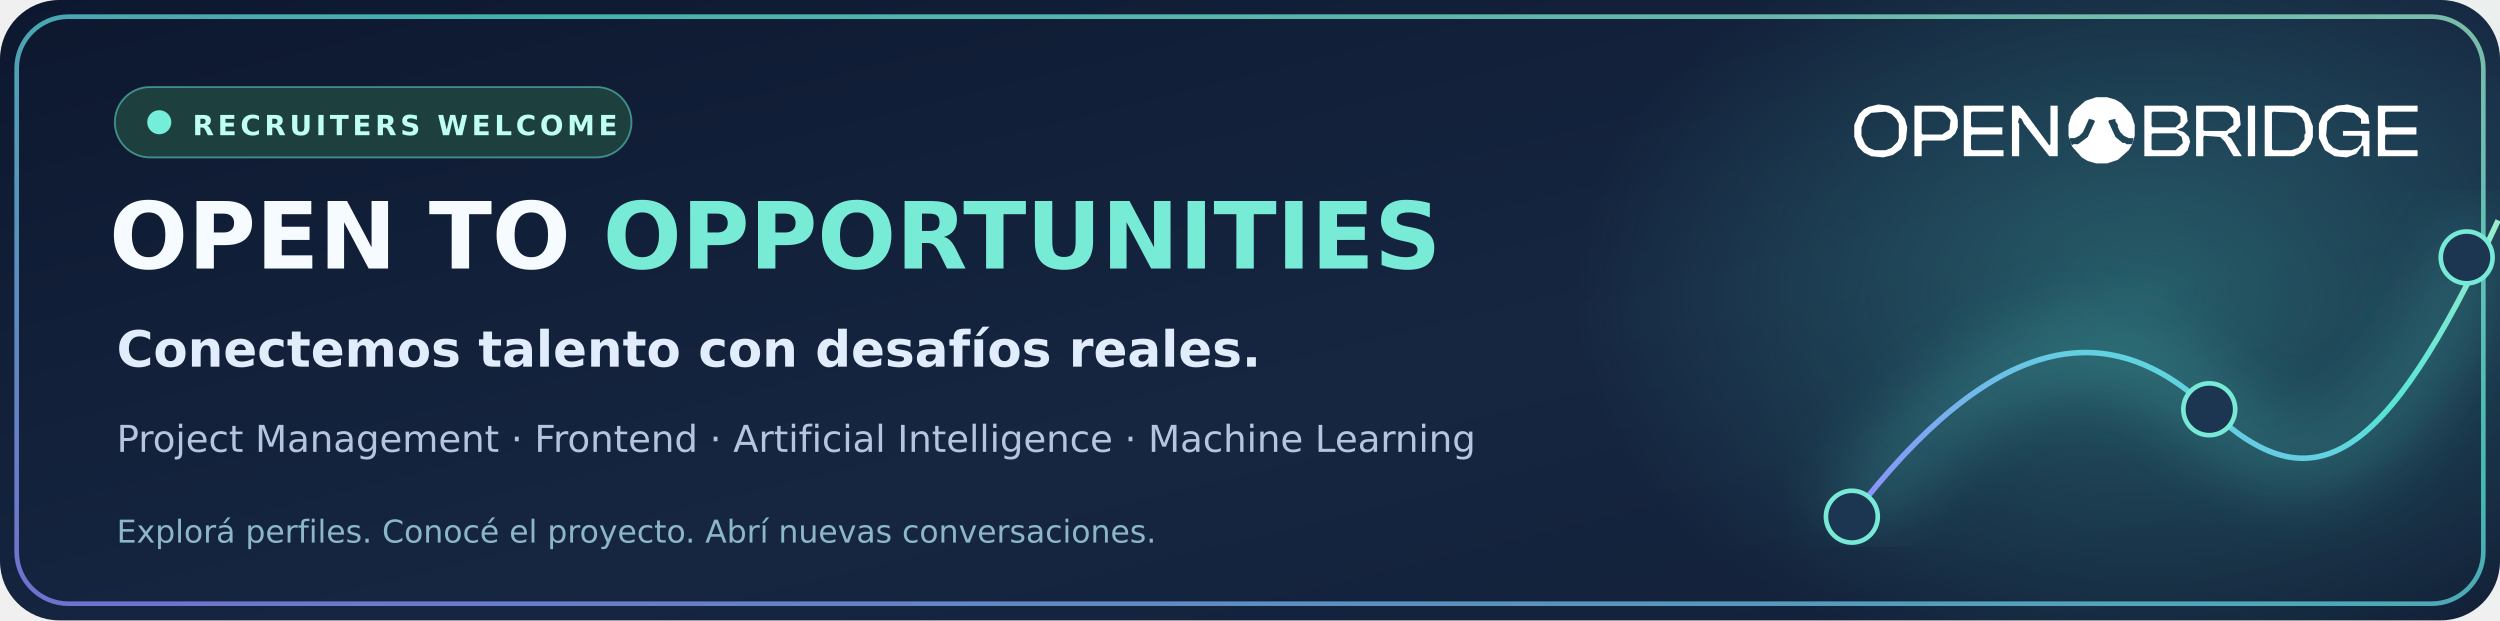
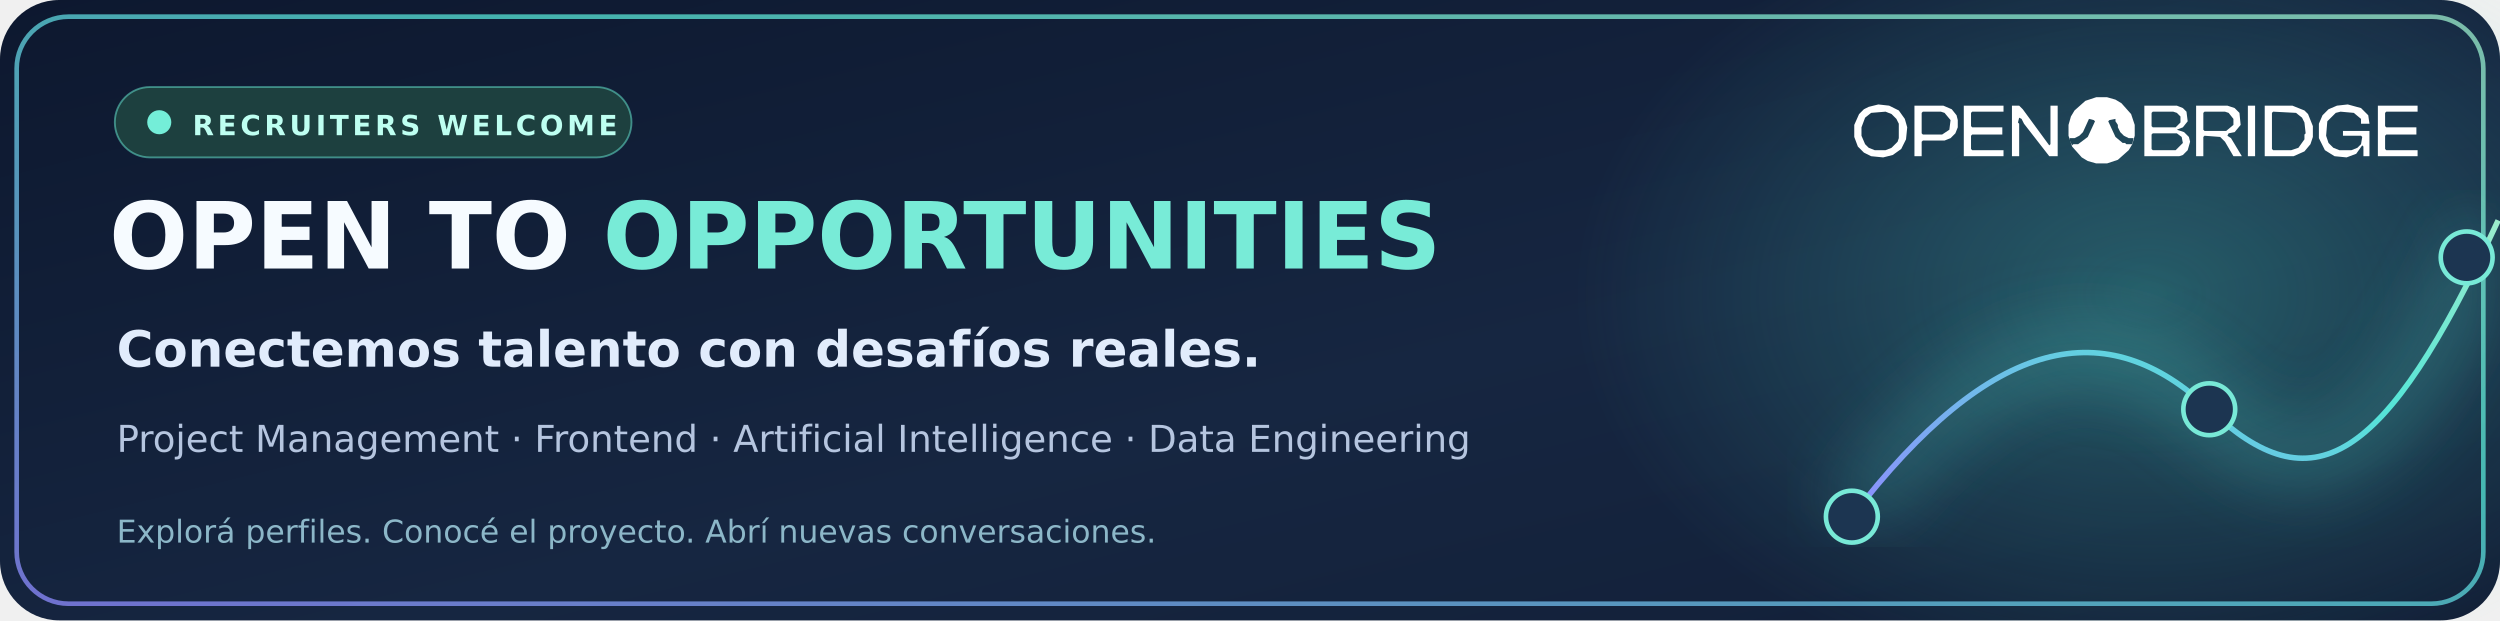
<svg xmlns="http://www.w3.org/2000/svg" width="1350" height="335" viewBox="0 0 1350 335" role="img" aria-labelledby="t d">
  <defs>
    <linearGradient id="base" x1="0" y1="0" x2="1" y2="1">
      <stop stop-color="#0D182F" />
      <stop offset=".58" stop-color="#162641" />
      <stop offset="1" stop-color="#121F37" />
    </linearGradient>
    <linearGradient id="line" x1="0" y1="1" x2="1" y2="0">
      <stop stop-color="#8E8BFF" />
      <stop offset=".6" stop-color="#55E5D7" />
      <stop offset="1" stop-color="#9CECCC" />
    </linearGradient>
    <radialGradient id="a">
      <stop stop-color="#50E6CF" stop-opacity=".29" />
      <stop offset="1" stop-color="#50E6CF" stop-opacity="0" />
    </radialGradient>
    <filter id="soft">
      <feGaussianBlur stdDeviation="18" />
    </filter>
  </defs>
  <rect width="1350" height="335" rx="32" fill="url(#base)" />
  <ellipse cx="1160" cy="159" rx="310" ry="215" fill="url(#a)" />
  <rect x="9" y="9" width="1332" height="317" rx="28" fill="none" stroke="url(#line)" stroke-width="2.5" stroke-opacity=".75" />
  <path d="M1000 279 C1076 180 1138 169 1193 221 S1287 253 1349 119" fill="none" stroke="#56E5D5" stroke-opacity=".24" stroke-width="31" filter="url(#soft)" />
  <path d="M1000 279 C1076 180 1138 169 1193 221 S1287 253 1349 119" fill="none" stroke="url(#line)" stroke-width="3" />
  <g fill="#1C3551" stroke="#78E9D7" stroke-width="2.5">
    <circle cx="1000" cy="279" r="14" />
    <circle cx="1193" cy="221" r="14" />
    <circle cx="1332" cy="139" r="14" />
  </g>
  <rect x="62" y="47" width="279" height="38" rx="19" fill="#1D403F" stroke="#63DECA" stroke-opacity=".55" />
  <circle cx="86" cy="66" r="6.5" fill="#74EED8" />
  <text x="104" y="73" font-size="15" font-weight="750" letter-spacing="2" font-family="DejaVu Sans,Arial,sans-serif" fill="#BEFFF1">RECRUITERS WELCOME</text>
  <g class="openbridge-logo-oficial" transform="translate(1000 46) scale(0.65)">
    <mask id="oblogo-opps" maskUnits="userSpaceOnUse" x="0" y="0" width="474" height="78">
      <path fill="white" fill-rule="evenodd" d="M437,17L437,59L470,59L470,54L444,54L443,53L443,42L444,41L469,41L469,35L444,35L443,34L443,23L444,22L470,22L470,17ZM343,17L343,59L367,59L376,55L381,49L383,43L383,34L379,24L376,21L366,17ZM350,22L369,23L374,27L376,31L377,40L376,41L376,45L371,52L365,54L350,54L349,53L349,23ZM329,17L329,59L335,59L335,17ZM286,17L286,59L292,59L292,43L293,42L306,43L310,47L317,59L324,59L315,44L312,42L313,40L318,39L323,33L322,23L318,19L312,17ZM292,23L293,22L310,22L313,23L317,28L317,33L311,38L293,38L292,37ZM243,17L243,59L272,59L275,58L279,54L281,47L280,43L276,39L270,37L275,35L279,30L278,22L275,19L270,17ZM249,41L250,40L270,40L274,43L275,48L269,54L250,54L249,53ZM249,23L250,22L267,22L270,23L273,26L273,31L269,35L250,35L249,34ZM133,17L133,59L139,59L139,32L138,31L139,27L141,28L143,32L164,59L171,59L171,17L165,17L165,49L164,50L142,20L139,17ZM93,17L93,59L126,59L126,54L100,54L99,53L99,42L100,41L125,41L125,35L100,35L99,34L99,23L100,22L126,22L126,17ZM83,20L76,17L52,17L52,59L58,59L58,47L59,46L77,46L82,44L86,40L88,35L88,29L87,25ZM58,23L59,22L74,22L77,23L82,29L81,37L75,41L59,41L58,40ZM396,20L391,25L388,32L388,44L393,54L401,59L411,60L419,57L424,50L425,51L425,59L430,59L430,38L408,38L408,42L423,42L424,43L423,49L420,52L415,54L405,54L400,52L396,48L394,42L395,30L402,23L406,22L417,23L423,28L423,32L430,32L429,25L423,19L412,16L403,17ZM22,16L14,18L10,20L6,24L2,33L2,43L5,51L10,56L16,59L26,60L34,58L41,53L45,45L46,35L44,28L39,21L31,17ZM16,23L28,22L33,24L37,28L39,32L39,44L38,47L33,52L28,54L19,54L14,52L11,49L8,42L8,35L11,27ZM203,10L194,13L185,21L182,26L180,33L180,42L183,51L191,60L196,63L203,65L212,65L221,62L230,54L233,49L235,42L235,33L232,24L224,15L219,12L212,10Z" />
      <path fill="black" d="M214,29L213,30L219,43L225,48L227,48L228,49L233,49L234,44L230,44L226,42L223,39L221,35L221,33L219,30L219,28ZM201,29L197,28L192,39L189,42L185,44L181,44L181,46L183,50L184,49L188,49L196,43L202,30Z" />
    </mask>
    <rect width="474" height="78" fill="#FFFFFF" mask="url(#oblogo-opps)" />
  </g>
  <text x="59" y="145" font-size="50" font-weight="800" font-family="DejaVu Sans,Arial,sans-serif" fill="#F6FBFF">OPEN TO <tspan fill="#78EBD7">OPPORTUNITIES</tspan>
  </text>
  <text x="63" y="198" font-size="27" font-weight="650" font-family="DejaVu Sans,Arial,sans-serif" fill="#E1ECFC">Conectemos talento con desafíos reales.</text>
-   <text x="63" y="244" font-size="20" font-family="DejaVu Sans,Arial,sans-serif" fill="#B5C5DF">Project Management   ·   Frontend   ·   Artificial Intelligence   ·   Machine Learning</text>
+   <text x="63" y="244" font-size="20" font-family="DejaVu Sans,Arial,sans-serif" fill="#B5C5DF">Project Management   ·   Frontend   ·   Artificial Intelligence   ·   Data Engineering</text>
  <text x="63" y="293" font-size="17" font-family="DejaVu Sans,Arial,sans-serif" fill="#8CB7C8">Explorá perfiles. Conocé el proyecto. Abrí nuevas conversaciones.</text>
</svg>
